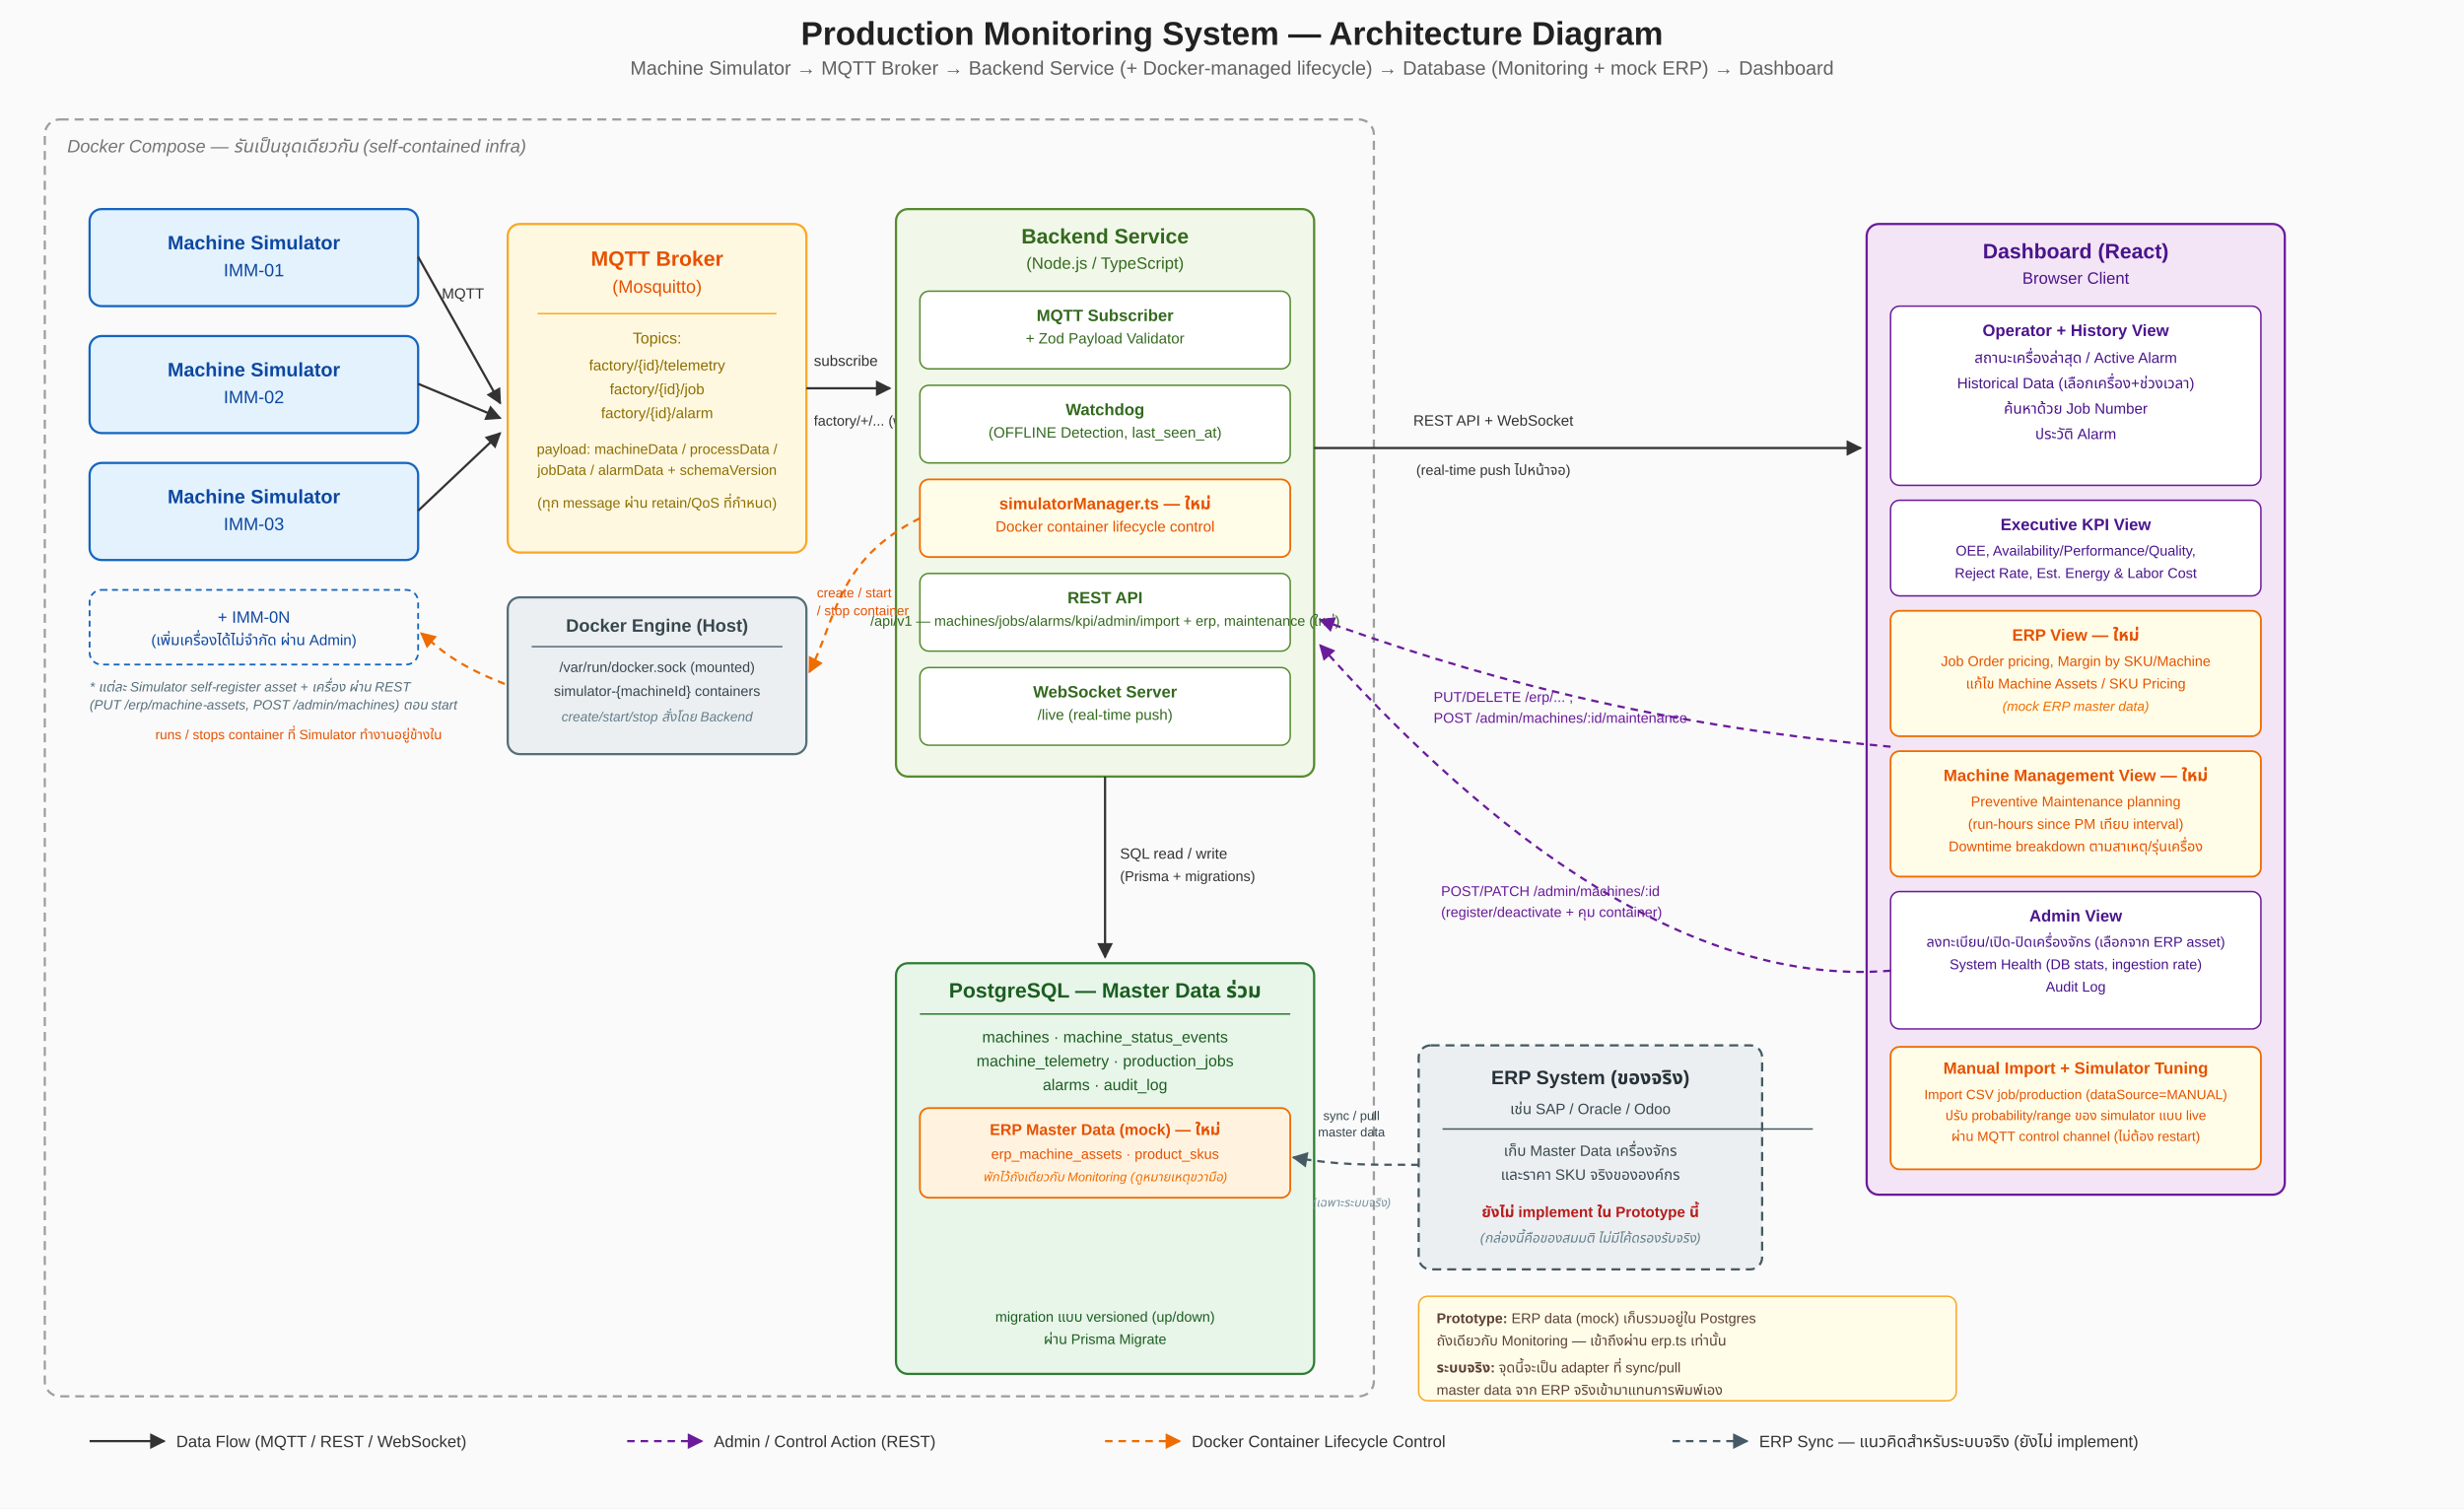
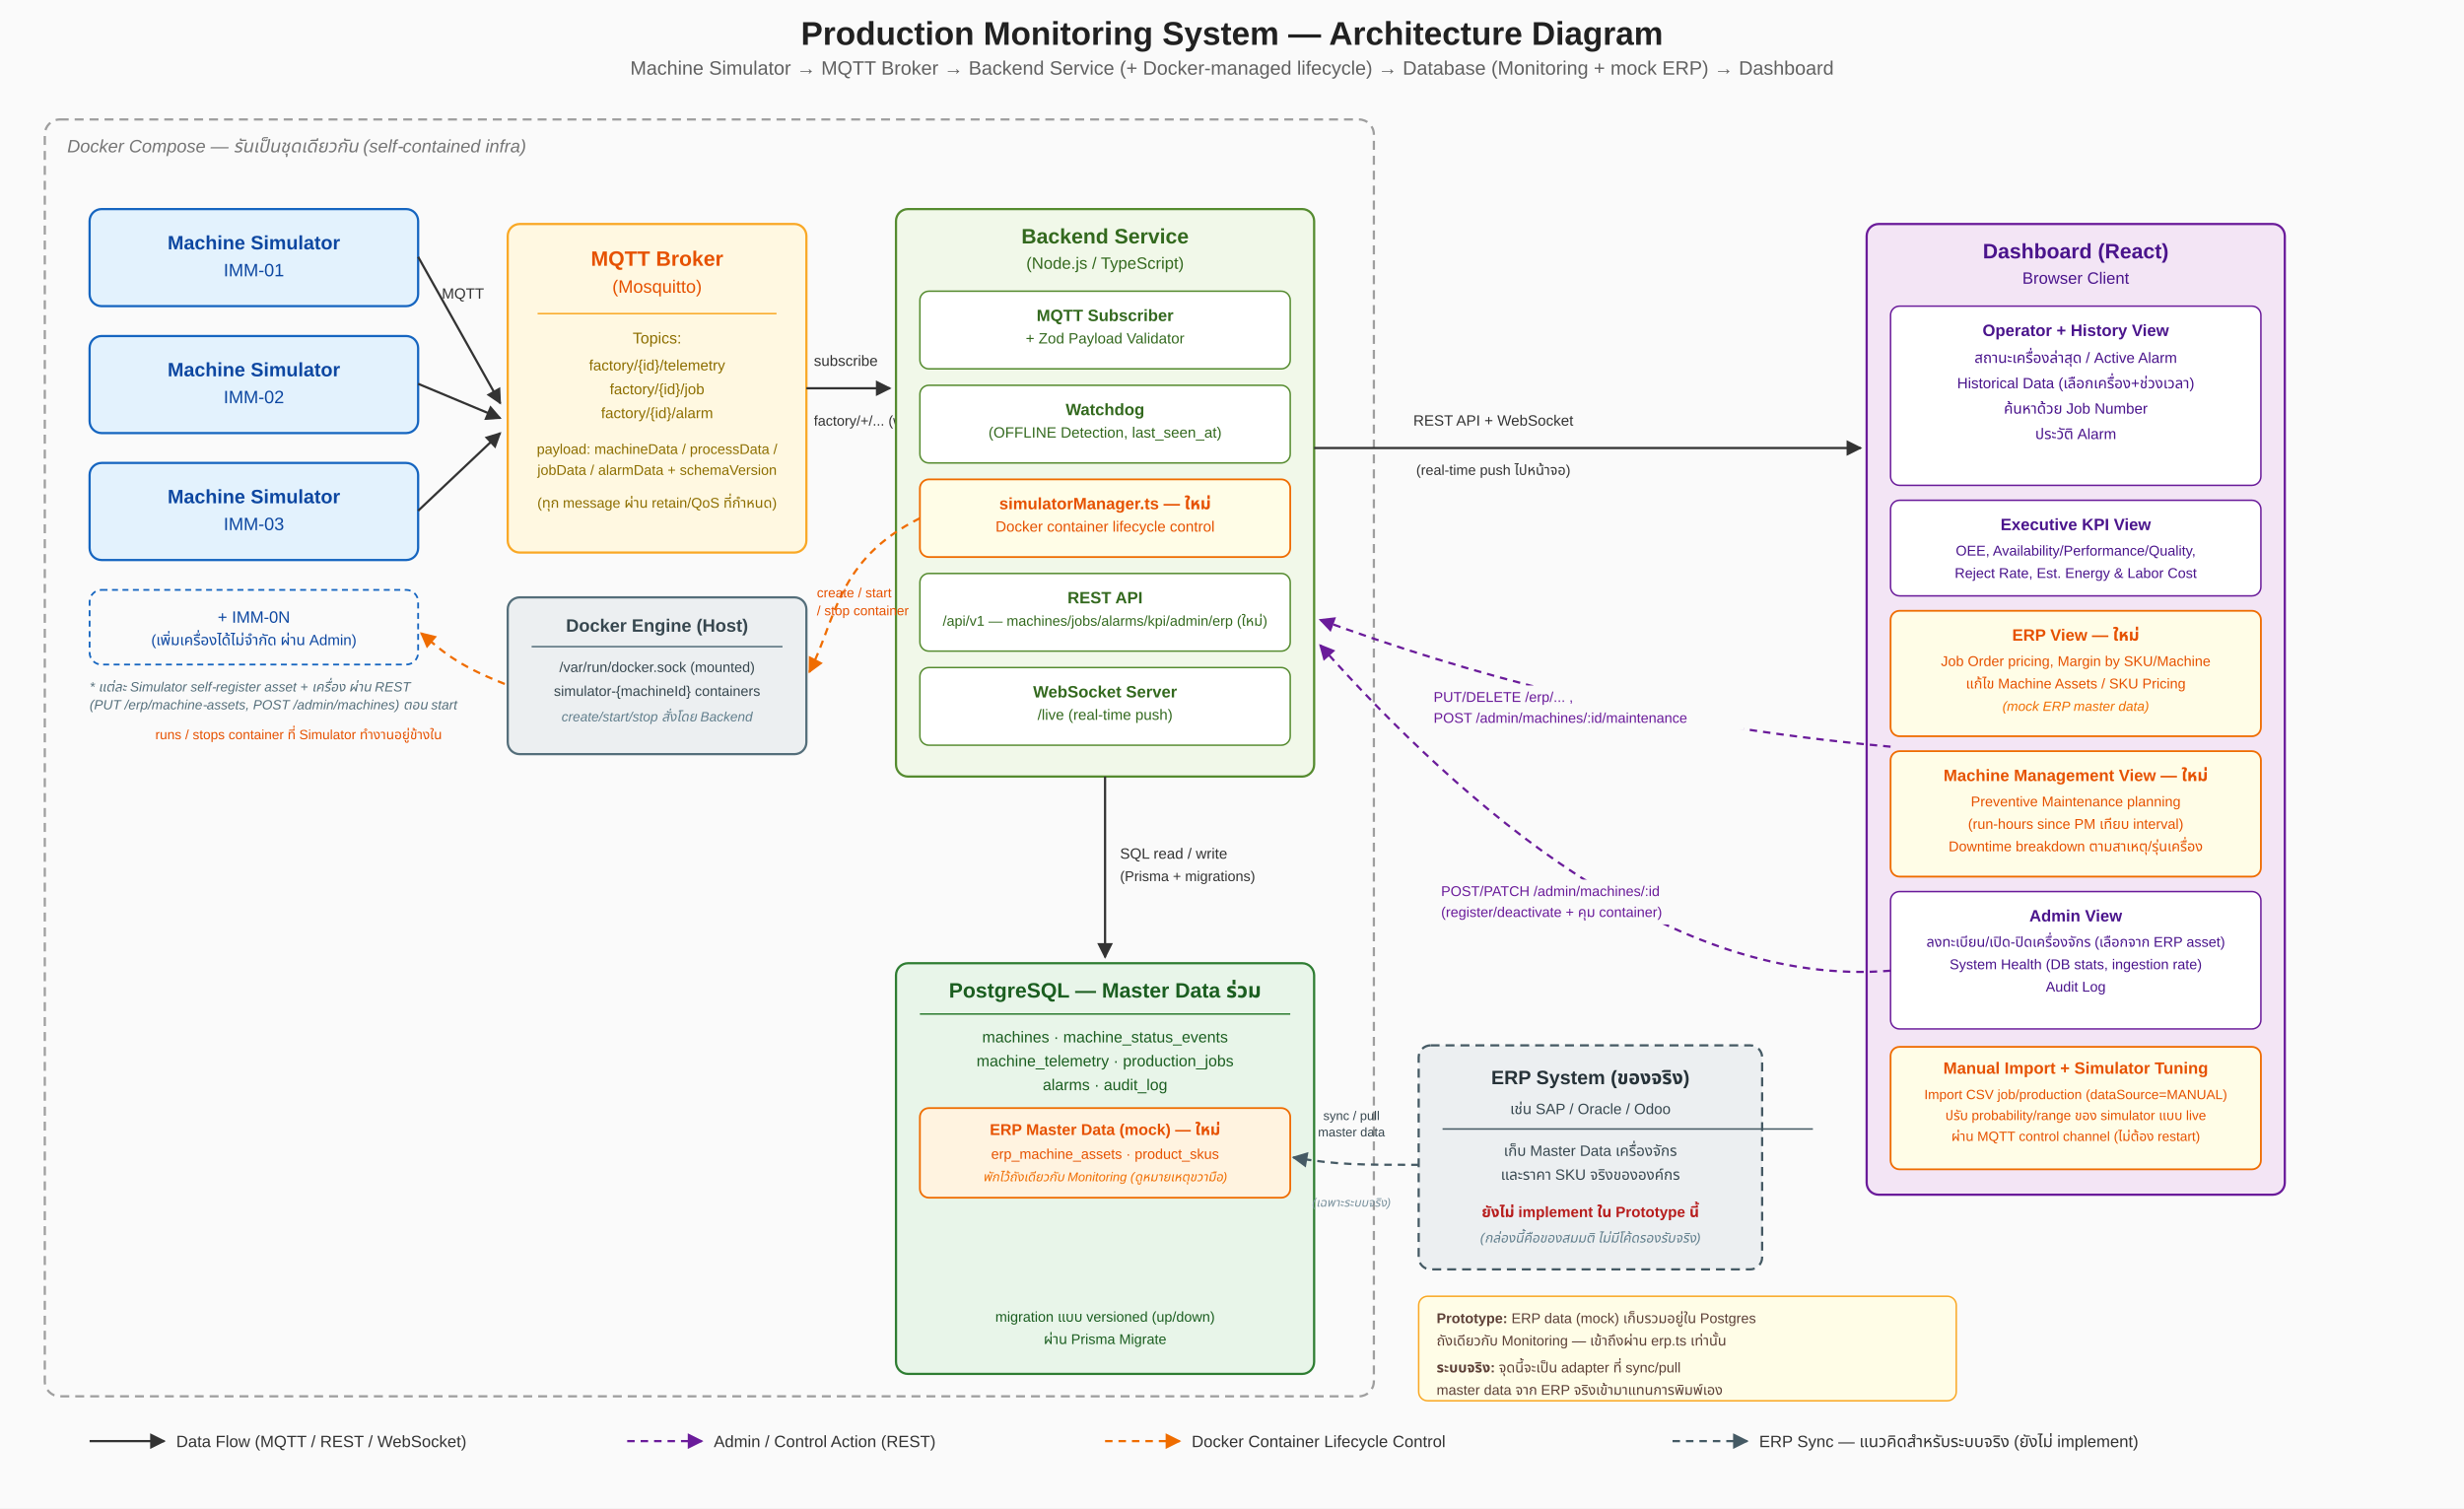
<svg xmlns="http://www.w3.org/2000/svg" viewBox="0 0 1650 1010" font-family="Noto Sans Thai, Waree, Arial, Helvetica, sans-serif">
  <defs>
    <marker id="arrowGray" viewBox="0 0 10 10" refX="9" refY="5" markerWidth="7" markerHeight="7" orient="auto-start-reverse">
      <path d="M0,0L10,5L0,10z" fill="#333333" />
    </marker>
    <marker id="arrowPurple" viewBox="0 0 10 10" refX="9" refY="5" markerWidth="7" markerHeight="7" orient="auto-start-reverse">
      <path d="M0,0L10,5L0,10z" fill="#6A1B9A" />
    </marker>
    <marker id="arrowOrange" viewBox="0 0 10 10" refX="9" refY="5" markerWidth="7" markerHeight="7" orient="auto-start-reverse">
      <path d="M0,0L10,5L0,10z" fill="#EF6C00" />
    </marker>
    <marker id="arrowSlate" viewBox="0 0 10 10" refX="9" refY="5" markerWidth="7" markerHeight="7" orient="auto-start-reverse">
      <path d="M0,0L10,5L0,10z" fill="#455A64" />
    </marker>
  </defs>
  <rect x="0" y="0" width="1650" height="1010" fill="#FAFAFA" />
  <text x="825" y="30" text-anchor="middle" font-size="22" font-weight="bold" fill="#212121">Production Monitoring System — Architecture Diagram</text>
  <text x="825" y="50" text-anchor="middle" font-size="13" fill="#616161">Machine Simulator → MQTT Broker → Backend Service (+ Docker-managed lifecycle) → Database (Monitoring + mock ERP) → Dashboard</text>
  <rect x="30" y="80" width="890" height="855" fill="none" stroke="#9E9E9E" stroke-width="1.5" stroke-dasharray="6,4" rx="10" />
  <text x="45" y="102" font-size="12" font-style="italic" fill="#757575">Docker Compose — รันเป็นชุดเดียวกัน (self-contained infra)</text>
  <rect x="60" y="140" width="220" height="65" rx="8" fill="#E3F2FD" stroke="#1565C0" stroke-width="1.5" />
  <text x="170" y="167" text-anchor="middle" font-size="13" font-weight="bold" fill="#0D47A1">Machine Simulator</text>
  <text x="170" y="185" text-anchor="middle" font-size="12" fill="#0D47A1">IMM-01</text>
  <rect x="60" y="225" width="220" height="65" rx="8" fill="#E3F2FD" stroke="#1565C0" stroke-width="1.5" />
  <text x="170" y="252" text-anchor="middle" font-size="13" font-weight="bold" fill="#0D47A1">Machine Simulator</text>
  <text x="170" y="270" text-anchor="middle" font-size="12" fill="#0D47A1">IMM-02</text>
  <rect x="60" y="310" width="220" height="65" rx="8" fill="#E3F2FD" stroke="#1565C0" stroke-width="1.5" />
  <text x="170" y="337" text-anchor="middle" font-size="13" font-weight="bold" fill="#0D47A1">Machine Simulator</text>
  <text x="170" y="355" text-anchor="middle" font-size="12" fill="#0D47A1">IMM-03</text>
  <rect x="60" y="395" width="220" height="50" rx="8" fill="none" stroke="#1565C0" stroke-width="1.2" stroke-dasharray="4,3" />
  <text x="170" y="417" text-anchor="middle" font-size="11" fill="#0D47A1">+ IMM-0N</text>
  <text x="170" y="432" text-anchor="middle" font-size="10" fill="#0D47A1">(เพิ่มเครื่องได้ไม่จำกัด ผ่าน Admin)</text>
  <text x="60" y="463" font-size="9" font-style="italic" fill="#546E7A">* แต่ละ Simulator self-register asset + เครื่อง ผ่าน REST</text>
  <text x="60" y="475" font-size="9" font-style="italic" fill="#546E7A">  (PUT /erp/machine-assets, POST /admin/machines) ตอน start</text>
  <line x1="280" y1="172" x2="335" y2="270" stroke="#333333" stroke-width="1.5" marker-end="url(#arrowGray)" />
  <line x1="280" y1="257" x2="335" y2="280" stroke="#333333" stroke-width="1.5" marker-end="url(#arrowGray)" />
  <line x1="280" y1="342" x2="335" y2="290" stroke="#333333" stroke-width="1.5" marker-end="url(#arrowGray)" />
  <text x="310" y="200" text-anchor="middle" font-size="10" fill="#333333">MQTT</text>
  <rect x="340" y="150" width="200" height="220" rx="8" fill="#FFF8E1" stroke="#F9A825" stroke-width="1.5" />
  <text x="440" y="178" text-anchor="middle" font-size="14" font-weight="bold" fill="#E65100">MQTT Broker</text>
  <text x="440" y="196" text-anchor="middle" font-size="12" fill="#E65100">(Mosquitto)</text>
  <line x1="360" y1="210" x2="520" y2="210" stroke="#F9A825" stroke-width="1" />
  <text x="440" y="230" text-anchor="middle" font-size="10.5" fill="#8D6E00">Topics:</text>
  <text x="440" y="248" text-anchor="middle" font-size="10" fill="#8D6E00">factory/{id}/telemetry</text>
  <text x="440" y="264" text-anchor="middle" font-size="10" fill="#8D6E00">factory/{id}/job</text>
  <text x="440" y="280" text-anchor="middle" font-size="10" fill="#8D6E00">factory/{id}/alarm</text>
  <text x="440" y="304" text-anchor="middle" font-size="9.5" fill="#8D6E00">payload: machineData / processData /</text>
  <text x="440" y="318" text-anchor="middle" font-size="9.5" fill="#8D6E00">jobData / alarmData + schemaVersion</text>
  <text x="440" y="340" text-anchor="middle" font-size="9.5" fill="#8D6E00">(ทุก message ผ่าน retain/QoS ที่กำหนด)</text>
  <rect x="340" y="400" width="200" height="105" rx="8" fill="#ECEFF1" stroke="#546E7A" stroke-width="1.5" />
  <text x="440" y="423" text-anchor="middle" font-size="12" font-weight="bold" fill="#37474F">Docker Engine (Host)</text>
  <line x1="356" y1="433" x2="524" y2="433" stroke="#546E7A" stroke-width="1" />
  <text x="440" y="450" text-anchor="middle" font-size="9.5" fill="#37474F">/var/run/docker.sock (mounted)</text>
  <text x="440" y="466" text-anchor="middle" font-size="9.5" fill="#37474F">simulator-{machineId} containers</text>
  <text x="440" y="483" text-anchor="middle" font-size="9" font-style="italic" fill="#607D8B">create/start/stop สั่งโดย Backend</text>
  <line x1="540" y1="260" x2="596" y2="260" stroke="#333333" stroke-width="1.5" marker-end="url(#arrowGray)" />
  <text x="545" y="245" font-size="10" fill="#333333">subscribe</text>
  <text x="545" y="285" font-size="9.5" fill="#333333">factory/+/... (wildcard)</text>
  <rect x="600" y="140" width="280" height="380" rx="8" fill="#F1F8E9" stroke="#558B2F" stroke-width="1.5" />
  <text x="740" y="163" text-anchor="middle" font-size="14" font-weight="bold" fill="#33691E">Backend Service</text>
  <text x="740" y="180" text-anchor="middle" font-size="11" fill="#33691E">(Node.js / TypeScript)</text>
  <rect x="616" y="195" width="248" height="52" rx="6" fill="#FFFFFF" stroke="#558B2F" stroke-width="1" />
  <text x="740" y="215" text-anchor="middle" font-size="11" font-weight="bold" fill="#33691E">MQTT Subscriber</text>
  <text x="740" y="230" text-anchor="middle" font-size="10" fill="#33691E">+ Zod Payload Validator</text>
  <rect x="616" y="258" width="248" height="52" rx="6" fill="#FFFFFF" stroke="#558B2F" stroke-width="1" />
  <text x="740" y="278" text-anchor="middle" font-size="11" font-weight="bold" fill="#33691E">Watchdog</text>
  <text x="740" y="293" text-anchor="middle" font-size="10" fill="#33691E">(OFFLINE Detection, last_seen_at)</text>
  <rect x="616" y="321" width="248" height="52" rx="6" fill="#FFFDE7" stroke="#EF6C00" stroke-width="1.2" />
  <text x="740" y="341" text-anchor="middle" font-size="11" font-weight="bold" fill="#E65100">simulatorManager.ts — ใหม่</text>
  <text x="740" y="356" text-anchor="middle" font-size="10" fill="#E65100">Docker container lifecycle control</text>
  <rect x="616" y="384" width="248" height="52" rx="6" fill="#FFFFFF" stroke="#558B2F" stroke-width="1" />
  <text x="740" y="404" text-anchor="middle" font-size="11" font-weight="bold" fill="#33691E">REST API</text>
-   <text x="740" y="419" text-anchor="middle" font-size="9.5" fill="#33691E">/api/v1 — machines/jobs/alarms/kpi/admin/import + erp, maintenance (ใหม่)</text>
+   <text x="740" y="419" text-anchor="middle" font-size="9.5" fill="#33691E">/api/v1 — machines/jobs/alarms/kpi/admin/erp (ใหม่)</text>
  <rect x="616" y="447" width="248" height="52" rx="6" fill="#FFFFFF" stroke="#558B2F" stroke-width="1" />
  <text x="740" y="467" text-anchor="middle" font-size="11" font-weight="bold" fill="#33691E">WebSocket Server</text>
  <text x="740" y="482" text-anchor="middle" font-size="10" fill="#33691E">/live (real-time push)</text>
  <path d="M616,347 C 560,375 560,415 542,450" fill="none" stroke="#EF6C00" stroke-width="1.5" stroke-dasharray="5,4" marker-end="url(#arrowOrange)" />
  <text x="547" y="400" font-size="9" fill="#E65100">create / start</text>
  <text x="547" y="412" font-size="9" fill="#E65100">/ stop container</text>
  <path d="M338,458 C 305,445 295,435 282,424" fill="none" stroke="#EF6C00" stroke-width="1.5" stroke-dasharray="5,4" marker-end="url(#arrowOrange)" />
  <text x="200" y="495" text-anchor="middle" font-size="9" fill="#E65100">runs / stops container ที่ Simulator ทำงานอยู่ข้างใน</text>
  <line x1="740" y1="520" x2="740" y2="641" stroke="#333333" stroke-width="1.5" marker-end="url(#arrowGray)" />
  <text x="750" y="575" font-size="10" fill="#333333">SQL read / write</text>
  <text x="750" y="590" font-size="9.5" fill="#333333">(Prisma + migrations)</text>
  <rect x="600" y="645" width="280" height="275" rx="8" fill="#E8F5E9" stroke="#2E7D32" stroke-width="1.5" />
  <text x="740" y="668" text-anchor="middle" font-size="14" font-weight="bold" fill="#1B5E20">PostgreSQL — Master Data ร่วม</text>
  <line x1="616" y1="679" x2="864" y2="679" stroke="#2E7D32" stroke-width="1" />
  <text x="740" y="698" text-anchor="middle" font-size="10.5" fill="#1B5E20">machines · machine_status_events</text>
  <text x="740" y="714" text-anchor="middle" font-size="10.5" fill="#1B5E20">machine_telemetry · production_jobs</text>
  <text x="740" y="730" text-anchor="middle" font-size="10.5" fill="#1B5E20">alarms · audit_log</text>
  <rect x="616" y="742" width="248" height="60" rx="6" fill="#FFF3E0" stroke="#EF6C00" stroke-width="1.2" />
  <text x="740" y="760" text-anchor="middle" font-size="10.5" font-weight="bold" fill="#E65100">ERP Master Data (mock) — ใหม่</text>
  <text x="740" y="776" text-anchor="middle" font-size="9.5" fill="#E65100">erp_machine_assets · product_skus</text>
  <text x="740" y="791" text-anchor="middle" font-size="8.5" font-style="italic" fill="#EF6C00">พักไว้ถังเดียวกับ Monitoring (ดูหมายเหตุขวามือ)</text>
  <text x="740" y="885" text-anchor="middle" font-size="9.5" fill="#1B5E20">migration แบบ versioned (up/down)</text>
  <text x="740" y="900" text-anchor="middle" font-size="9.5" fill="#1B5E20">ผ่าน Prisma Migrate</text>
  <rect x="950" y="700" width="230" height="150" rx="8" fill="#ECEFF1" stroke="#455A64" stroke-width="1.5" stroke-dasharray="6,4" />
  <text x="1065" y="726" text-anchor="middle" font-size="13" font-weight="bold" fill="#263238">ERP System (ของจริง)</text>
  <text x="1065" y="746" text-anchor="middle" font-size="10" fill="#37474F">เช่น SAP / Oracle / Odoo</text>
  <line x1="966" y1="756" x2="1214" y2="756" stroke="#455A64" stroke-width="1" />
  <text x="1065" y="774" text-anchor="middle" font-size="10" fill="#37474F">เก็บ Master Data เครื่องจักร</text>
  <text x="1065" y="790" text-anchor="middle" font-size="10" fill="#37474F">และราคา SKU จริงขององค์กร</text>
  <text x="1065" y="815" text-anchor="middle" font-size="10" font-weight="bold" fill="#B71C1C">ยังไม่ implement ใน Prototype นี้</text>
  <text x="1065" y="832" text-anchor="middle" font-size="9" font-style="italic" fill="#607D8B">(กล่องนี้คือของสมมติ ไม่มีโค้ดรองรับจริง)</text>
  <path d="M950,780 C 910,780 895,780 866,775" fill="none" stroke="#455A64" stroke-width="1.5" stroke-dasharray="5,4" marker-end="url(#arrowSlate)" />
  <text x="905" y="750" text-anchor="middle" font-size="8.5" fill="#37474F">sync / pull</text>
  <text x="905" y="761" text-anchor="middle" font-size="8.5" fill="#37474F">master data</text>
  <text x="905" y="808" text-anchor="middle" font-size="8" font-style="italic" fill="#78909C">(เฉพาะระบบจริง)</text>
  <rect x="950" y="868" width="360" height="70" rx="6" fill="#FFFDE7" stroke="#F9A825" stroke-width="1" />
  <text x="962" y="886" font-size="9.5" fill="#5D4037">
    <tspan font-weight="bold">Prototype:</tspan> ERP data (mock) เก็บรวมอยู่ใน Postgres</text>
  <text x="962" y="901" font-size="9.5" fill="#5D4037">ถังเดียวกับ Monitoring — เข้าถึงผ่าน erp.ts เท่านั้น</text>
  <text x="962" y="919" font-size="9.5" fill="#5D4037">
    <tspan font-weight="bold">ระบบจริง:</tspan> จุดนี้จะเป็น adapter ที่ sync/pull</text>
  <text x="962" y="934" font-size="9.5" fill="#5D4037">master data จาก ERP จริงเข้ามาแทนการพิมพ์เอง</text>
  <line x1="880" y1="300" x2="1246" y2="300" stroke="#333333" stroke-width="1.5" marker-end="url(#arrowGray)" />
  <text x="1000" y="285" text-anchor="middle" font-size="10" fill="#333333">REST API + WebSocket</text>
  <text x="1000" y="318" text-anchor="middle" font-size="9.5" fill="#333333">(real-time push ไปหน้าจอ)</text>
  <rect x="1250" y="150" width="280" height="650" rx="8" fill="#F3E5F5" stroke="#6A1B9A" stroke-width="1.5" />
  <text x="1390" y="173" text-anchor="middle" font-size="14" font-weight="bold" fill="#4A148C">Dashboard (React)</text>
  <text x="1390" y="190" text-anchor="middle" font-size="11" fill="#4A148C">Browser Client</text>
  <rect x="1266" y="205" width="248" height="120" rx="6" fill="#FFFFFF" stroke="#6A1B9A" stroke-width="1" />
  <text x="1390" y="225" text-anchor="middle" font-size="11" font-weight="bold" fill="#4A148C">Operator + History View</text>
  <text x="1390" y="243" text-anchor="middle" font-size="10" fill="#4A148C">สถานะเครื่องล่าสุด / Active Alarm</text>
  <text x="1390" y="260" text-anchor="middle" font-size="10" fill="#4A148C">Historical Data (เลือกเครื่อง+ช่วงเวลา)</text>
  <text x="1390" y="277" text-anchor="middle" font-size="10" fill="#4A148C">ค้นหาด้วย Job Number</text>
  <text x="1390" y="294" text-anchor="middle" font-size="10" fill="#4A148C">ประวัติ Alarm</text>
  <rect x="1266" y="335" width="248" height="64" rx="6" fill="#FFFFFF" stroke="#6A1B9A" stroke-width="1" />
  <text x="1390" y="355" text-anchor="middle" font-size="11" font-weight="bold" fill="#4A148C">Executive KPI View</text>
  <text x="1390" y="372" text-anchor="middle" font-size="9.5" fill="#4A148C">OEE, Availability/Performance/Quality,</text>
  <text x="1390" y="387" text-anchor="middle" font-size="9.5" fill="#4A148C">Reject Rate, Est. Energy &amp; Labor Cost</text>
  <rect x="1266" y="409" width="248" height="84" rx="6" fill="#FFFDE7" stroke="#EF6C00" stroke-width="1.2" />
  <text x="1390" y="429" text-anchor="middle" font-size="11" font-weight="bold" fill="#E65100">ERP View — ใหม่</text>
  <text x="1390" y="446" text-anchor="middle" font-size="9.5" fill="#E65100">Job Order pricing, Margin by SKU/Machine</text>
  <text x="1390" y="461" text-anchor="middle" font-size="9.5" fill="#E65100">แก้ไข Machine Assets / SKU Pricing</text>
  <text x="1390" y="476" text-anchor="middle" font-size="9" font-style="italic" fill="#EF6C00">(mock ERP master data)</text>
  <rect x="1266" y="503" width="248" height="84" rx="6" fill="#FFFDE7" stroke="#EF6C00" stroke-width="1.2" />
  <text x="1390" y="523" text-anchor="middle" font-size="11" font-weight="bold" fill="#E65100">Machine Management View — ใหม่</text>
  <text x="1390" y="540" text-anchor="middle" font-size="9.5" fill="#E65100">Preventive Maintenance planning</text>
  <text x="1390" y="555" text-anchor="middle" font-size="9.5" fill="#E65100">(run-hours since PM เทียบ interval)</text>
  <text x="1390" y="570" text-anchor="middle" font-size="9.5" fill="#E65100">Downtime breakdown ตามสาเหตุ/รุ่นเครื่อง</text>
  <rect x="1266" y="597" width="248" height="92" rx="6" fill="#FFFFFF" stroke="#6A1B9A" stroke-width="1" />
  <text x="1390" y="617" text-anchor="middle" font-size="11" font-weight="bold" fill="#4A148C">Admin View</text>
  <text x="1390" y="634" text-anchor="middle" font-size="9.5" fill="#4A148C">ลงทะเบียน/เปิด-ปิดเครื่องจักร (เลือกจาก ERP asset)</text>
  <text x="1390" y="649" text-anchor="middle" font-size="9.5" fill="#4A148C">System Health (DB stats, ingestion rate)</text>
  <text x="1390" y="664" text-anchor="middle" font-size="9.5" fill="#4A148C">Audit Log</text>
  <rect x="1266" y="701" width="248" height="82" rx="6" fill="#FFFDE7" stroke="#EF6C00" stroke-width="1.2" />
  <text x="1390" y="719" text-anchor="middle" font-size="11" font-weight="bold" fill="#E65100">Manual Import + Simulator Tuning</text>
  <text x="1390" y="736" text-anchor="middle" font-size="9" fill="#E65100">Import CSV job/production (dataSource=MANUAL)</text>
  <text x="1390" y="750" text-anchor="middle" font-size="9" fill="#E65100">ปรับ probability/range ของ simulator แบบ live</text>
  <text x="1390" y="764" text-anchor="middle" font-size="9" fill="#E65100">ผ่าน MQTT control channel (ไม่ต้อง restart)</text>
  <path d="M1266,650 C 1120,662 980,540 884,432" fill="none" stroke="#6A1B9A" stroke-width="1.5" stroke-dasharray="5,4" marker-end="url(#arrowPurple)" />
+   <rect x="958" y="589" width="220" height="30" fill="#FAFAFA" />
  <text x="965" y="600" font-size="9.5" fill="#6A1B9A">POST/PATCH /admin/machines/:id</text>
  <text x="965" y="614" font-size="9.5" fill="#6A1B9A">(register/deactivate + คุม container)</text>
  <path d="M1266,500 C 1100,485 980,450 884,415" fill="none" stroke="#6A1B9A" stroke-width="1.5" stroke-dasharray="5,4" marker-end="url(#arrowPurple)" />
+   <rect x="953" y="459" width="215" height="30" fill="#FAFAFA" />
  <text x="960" y="470" font-size="9.5" fill="#6A1B9A">PUT/DELETE /erp/... ,</text>
  <text x="960" y="484" font-size="9.5" fill="#6A1B9A">POST /admin/machines/:id/maintenance</text>
  <line x1="60" y1="965" x2="110" y2="965" stroke="#333333" stroke-width="1.5" marker-end="url(#arrowGray)" />
  <text x="118" y="969" font-size="11" fill="#333333">Data Flow (MQTT / REST / WebSocket)</text>
  <line x1="420" y1="965" x2="470" y2="965" stroke="#6A1B9A" stroke-width="1.5" stroke-dasharray="5,4" marker-end="url(#arrowPurple)" />
  <text x="478" y="969" font-size="11" fill="#333333">Admin / Control Action (REST)</text>
  <line x1="740" y1="965" x2="790" y2="965" stroke="#EF6C00" stroke-width="1.5" stroke-dasharray="5,4" marker-end="url(#arrowOrange)" />
  <text x="798" y="969" font-size="11" fill="#333333">Docker Container Lifecycle Control</text>
  <line x1="1120" y1="965" x2="1170" y2="965" stroke="#455A64" stroke-width="1.5" stroke-dasharray="5,4" marker-end="url(#arrowSlate)" />
  <text x="1178" y="969" font-size="11" fill="#333333">ERP Sync — แนวคิดสำหรับระบบจริง (ยังไม่ implement)</text>
</svg>
